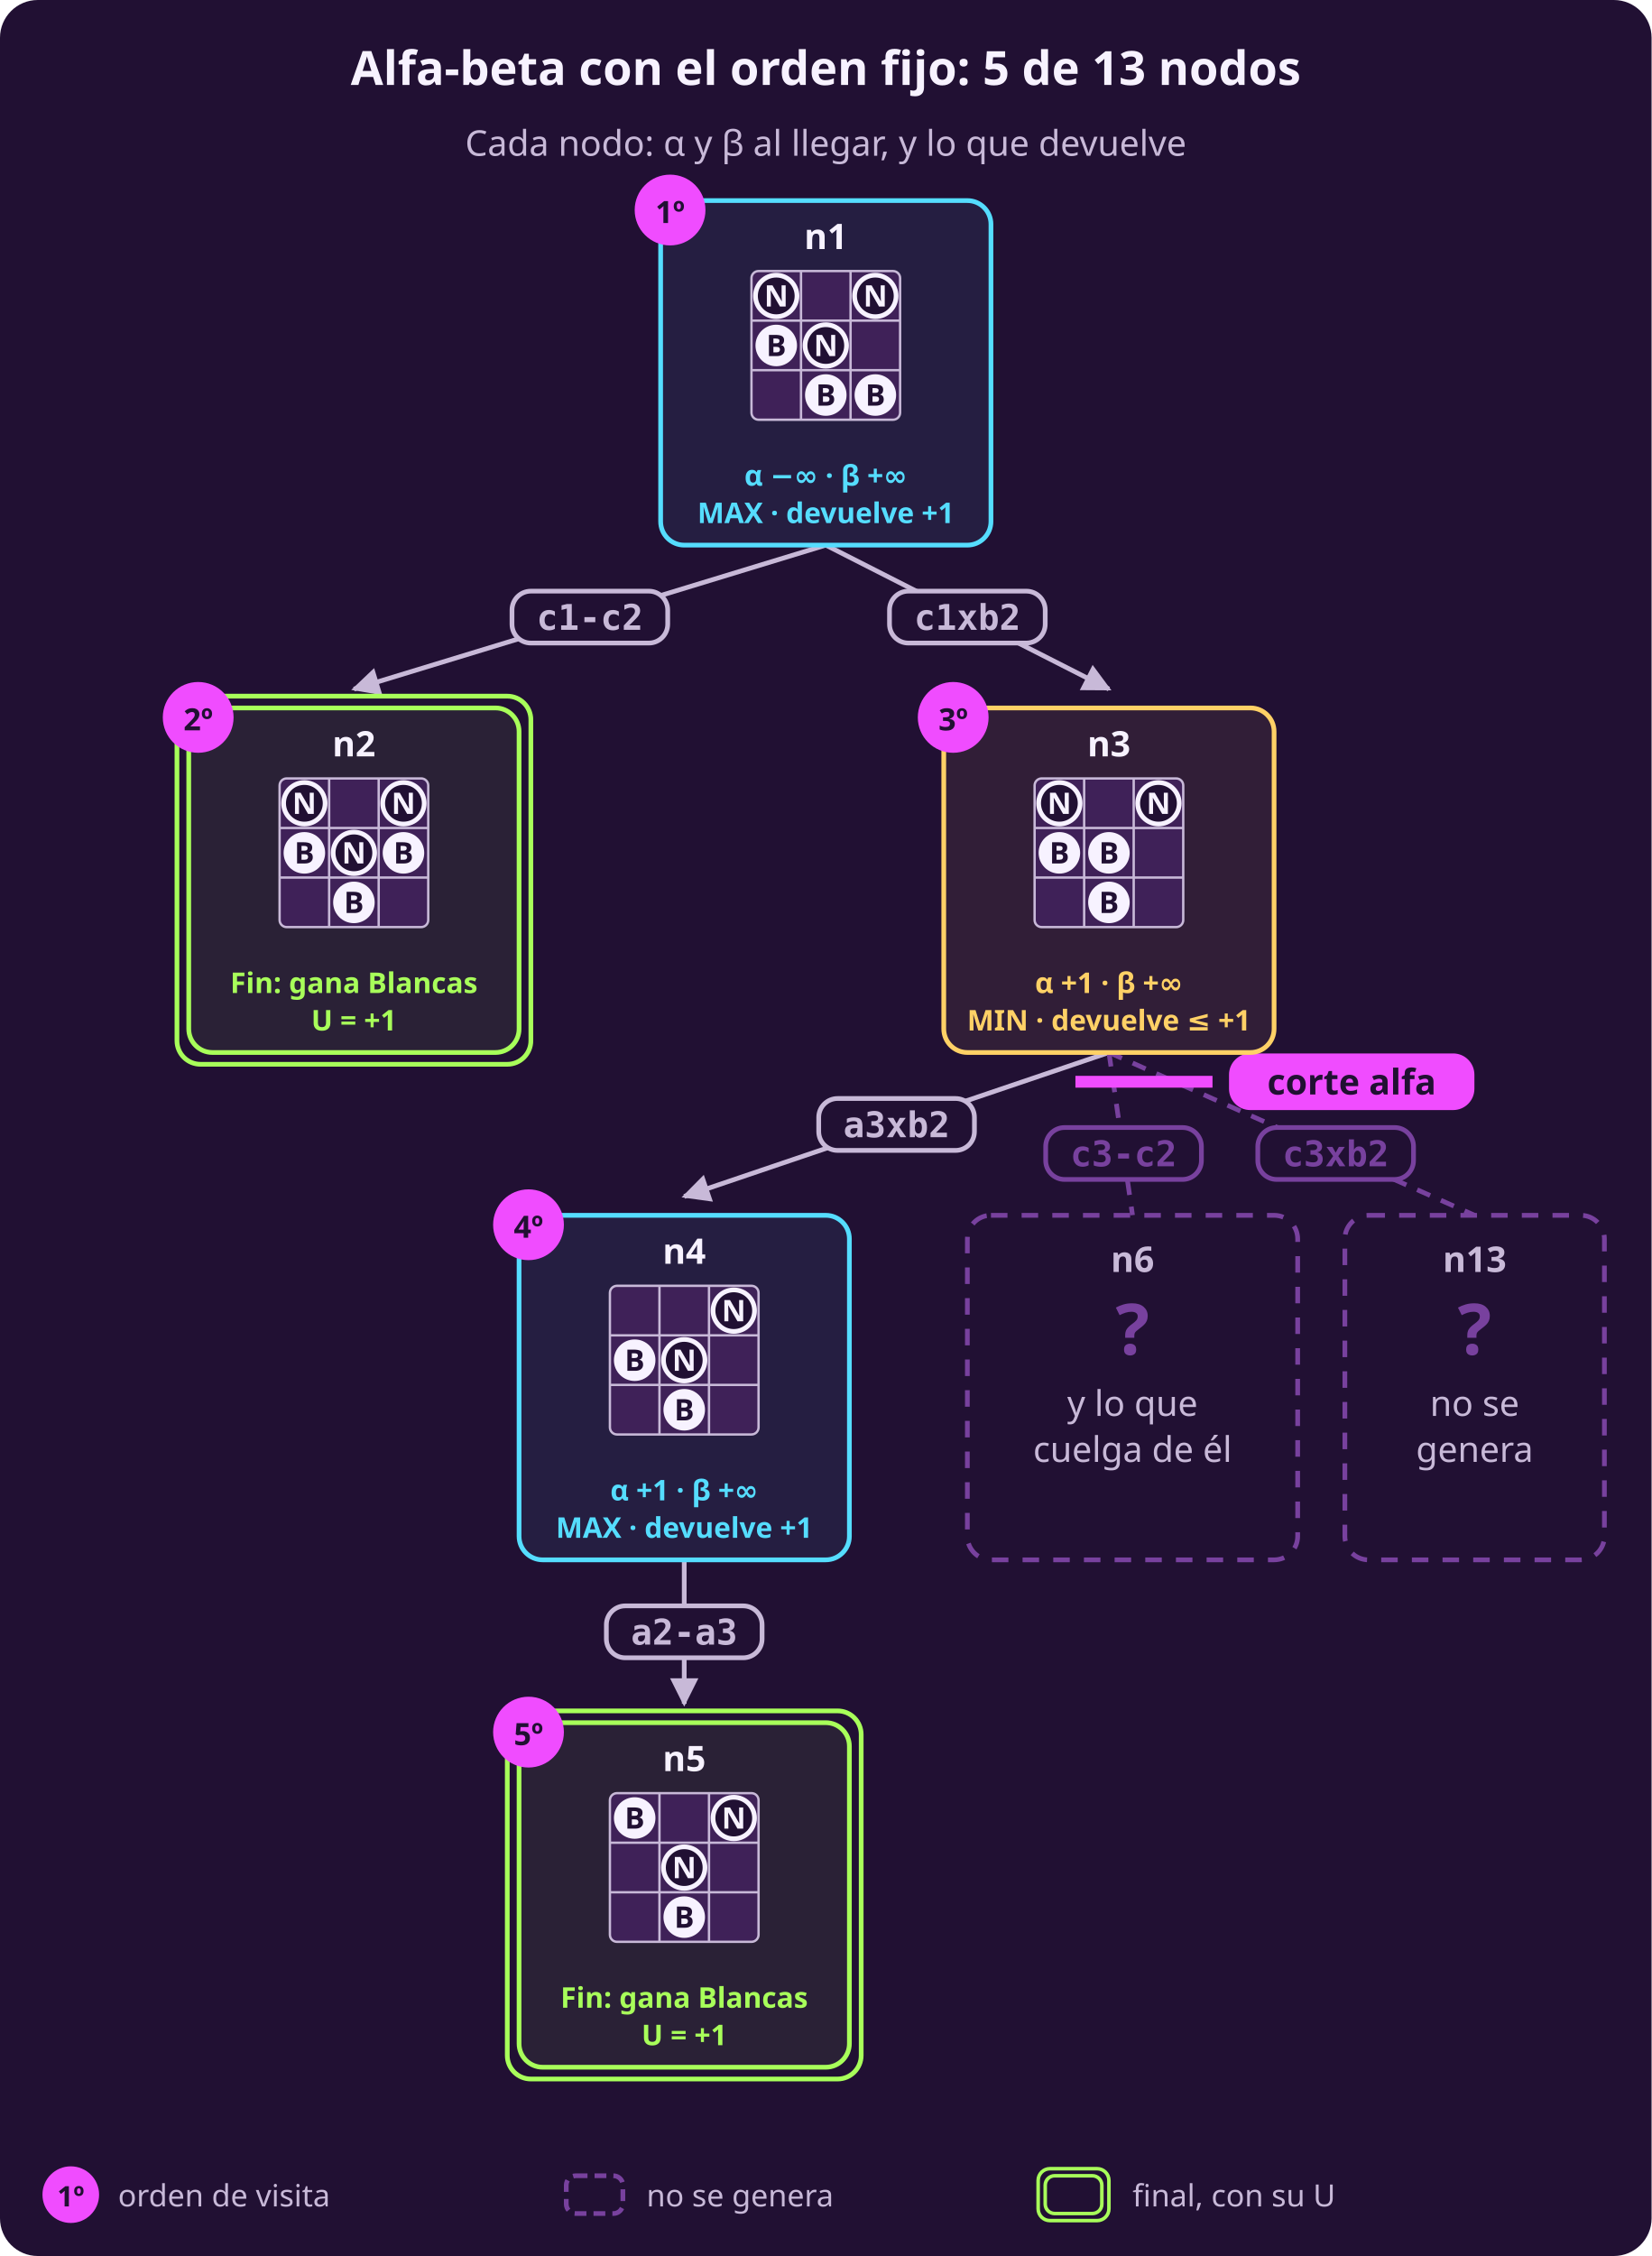
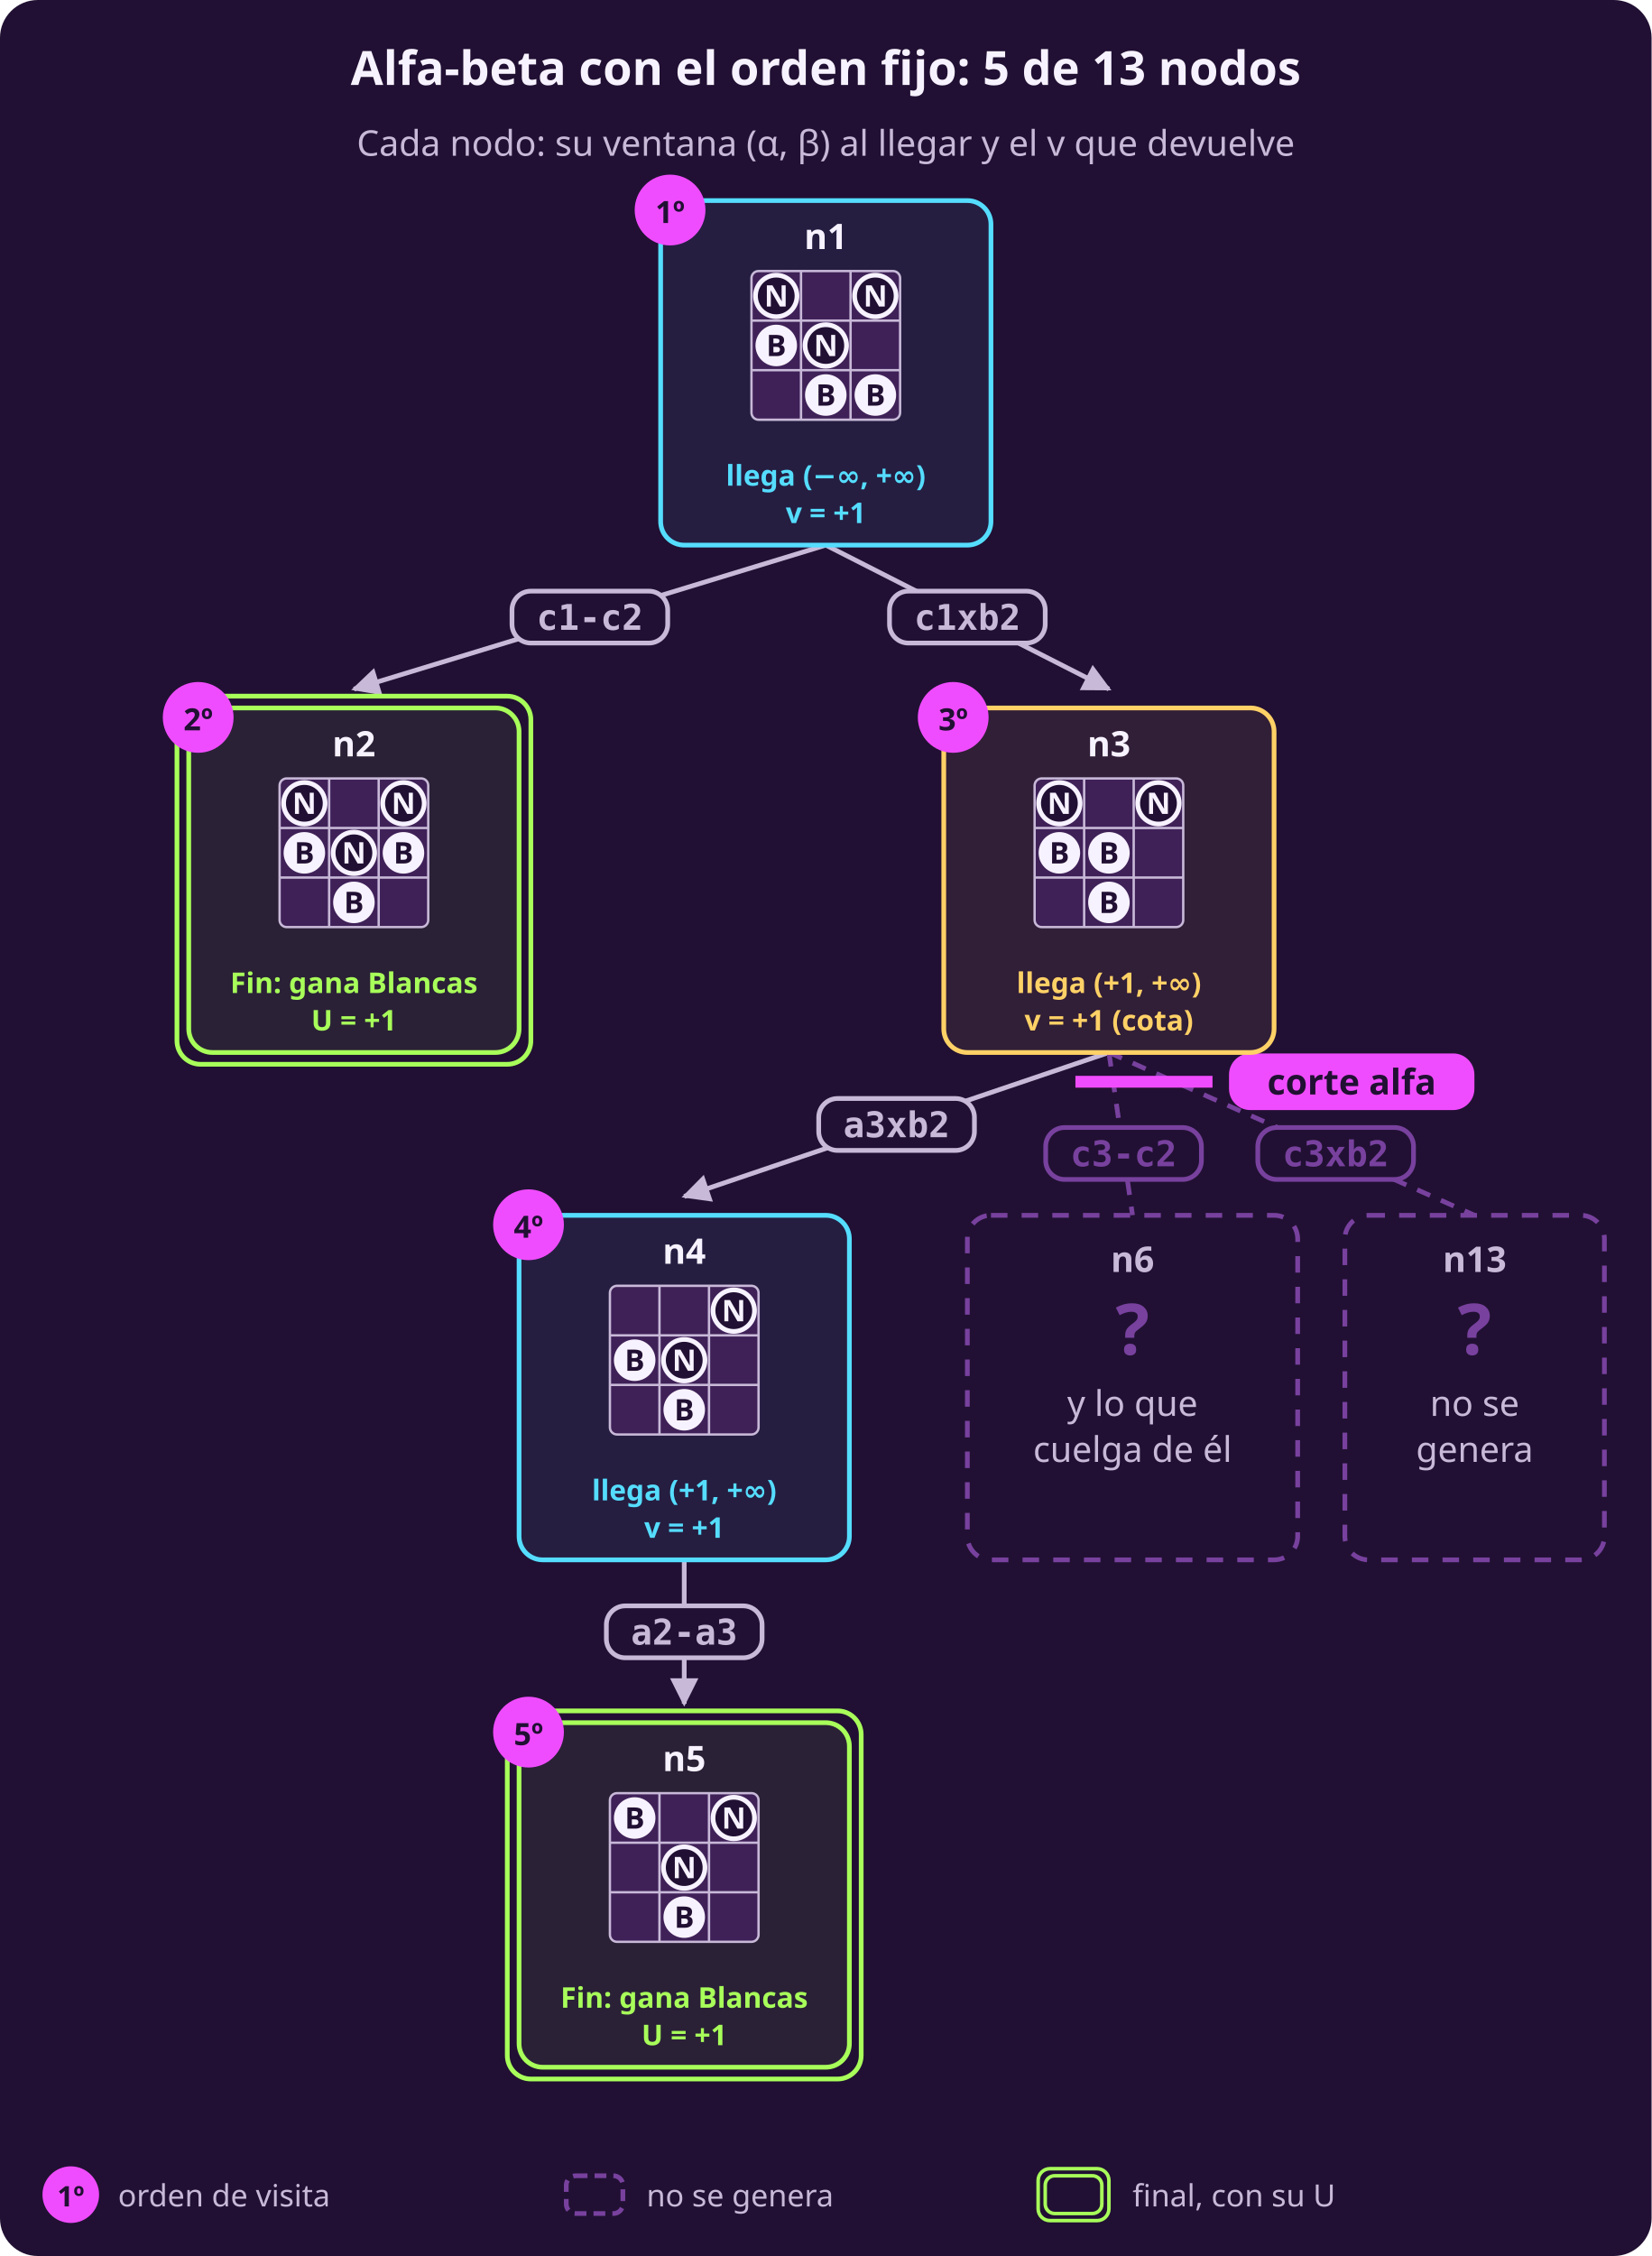
- <svg xmlns="http://www.w3.org/2000/svg" width="700" height="956" viewBox="0 0 700 956" role="img" aria-label="El subgrafo de n1 recorrido por alfa-beta con el orden fijo. 1º n1: llega con α = −∞ y β = +∞ y devuelve +1. 2º n2: llega con α = −∞ y β = +∞ y devuelve +1. 3º n3: llega con α = +1 y β = +∞ y devuelve ≤ +1. 4º n4: llega con α = +1 y β = +∞ y devuelve +1. 5º n5: llega con α = +1 y β = +∞ y devuelve +1. corte alfa en n3. Nunca se generan: n6 y lo que cuelga de él, n13.">
+ <svg xmlns="http://www.w3.org/2000/svg" width="700" height="956" viewBox="0 0 700 956" role="img" aria-label="El subgrafo de n1 recorrido por alfa-beta con el orden fijo. 1º n1: llega con α = −∞ y β = +∞ y devuelve v = +1. 2º n2: llega con α = −∞ y β = +∞ y devuelve v = +1. 3º n3: llega con α = +1 y β = +∞ y devuelve v = +1, una cota. 4º n4: llega con α = +1 y β = +∞ y devuelve v = +1. 5º n5: llega con α = +1 y β = +∞ y devuelve v = +1. corte alfa en n3. Nunca se generan: n6 y lo que cuelga de él, n13.">
  <rect x="0" y="0" width="700" height="956" rx="16" fill="#211033" />
  <defs>
    <marker id="p" viewBox="0 0 10 10" refX="9" refY="5" markerWidth="6" markerHeight="6" orient="auto-start-reverse">
      <path d="M 0 0 L 10 5 L 0 10 z" fill="#f04cff" />
    </marker>
    <marker id="s" viewBox="0 0 10 10" refX="9" refY="5" markerWidth="6" markerHeight="6" orient="auto-start-reverse">
      <path d="M 0 0 L 10 5 L 0 10 z" fill="#c8b9d8" />
    </marker>
  </defs>
  <text x="350.0" y="36" fill="#f7f2ff" font-family="system-ui, sans-serif" font-size="20" font-weight="700" text-anchor="middle">Alfa-beta con el orden fijo: 5 de 13 nodos</text>
-   <text x="350.0" y="66" fill="#c8b9d8" font-family="system-ui, sans-serif" font-size="15" font-weight="normal" text-anchor="middle">Cada nodo: α y β al llegar, y lo que devuelve</text>
+   <text x="350.0" y="66" fill="#c8b9d8" font-family="system-ui, sans-serif" font-size="15" font-weight="normal" text-anchor="middle">Cada nodo: su ventana (α, β) al llegar y el v que devuelve</text>
  <line x1="350" y1="231.0" x2="150" y2="292.0" stroke="#c8b9d8" stroke-width="2" marker-end="url(#s)" />
  <rect x="217.0" y="250.5" width="66" height="22" rx="8" fill="#211033" stroke="#c8b9d8" stroke-width="2" />
  <text x="250.0" y="266.9" fill="#c8b9d8" font-family="ui-monospace, SFMono-Regular, Menlo, monospace" font-size="15" font-weight="700" text-anchor="middle">c1-c2</text>
  <line x1="350" y1="231.0" x2="470" y2="292.0" stroke="#c8b9d8" stroke-width="2" marker-end="url(#s)" />
  <rect x="377.0" y="250.5" width="66" height="22" rx="8" fill="#211033" stroke="#c8b9d8" stroke-width="2" />
  <text x="410.0" y="266.9" fill="#c8b9d8" font-family="ui-monospace, SFMono-Regular, Menlo, monospace" font-size="15" font-weight="700" text-anchor="middle">c1xb2</text>
  <line x1="470" y1="446.0" x2="290" y2="507.0" stroke="#c8b9d8" stroke-width="2" marker-end="url(#s)" />
  <rect x="347.0" y="465.5" width="66" height="22" rx="8" fill="#211033" stroke="#c8b9d8" stroke-width="2" />
  <text x="380.0" y="481.9" fill="#c8b9d8" font-family="ui-monospace, SFMono-Regular, Menlo, monospace" font-size="15" font-weight="700" text-anchor="middle">a3xb2</text>
  <line x1="290" y1="661.0" x2="290" y2="722.0" stroke="#c8b9d8" stroke-width="2" marker-end="url(#s)" />
  <rect x="257.0" y="680.5" width="66" height="22" rx="8" fill="#211033" stroke="#c8b9d8" stroke-width="2" />
  <text x="290.0" y="696.9" fill="#c8b9d8" font-family="ui-monospace, SFMono-Regular, Menlo, monospace" font-size="15" font-weight="700" text-anchor="middle">a2-a3</text>
  <line x1="470" y1="446.0" x2="480" y2="515.0" stroke="#78419e" stroke-width="2" stroke-dasharray="6 5" />
  <rect x="443.2" y="477.8" width="66" height="22" rx="8" fill="#211033" stroke="#78419e" stroke-width="2" />
  <text x="476.2" y="494.2" fill="#78419e" font-family="ui-monospace, SFMono-Regular, Menlo, monospace" font-size="15" font-weight="700" text-anchor="middle">c3-c2</text>
  <line x1="470" y1="446.0" x2="625" y2="515.0" stroke="#78419e" stroke-width="2" stroke-dasharray="6 5" />
  <rect x="533.1" y="477.8" width="66" height="22" rx="8" fill="#211033" stroke="#78419e" stroke-width="2" />
  <text x="566.1" y="494.2" fill="#78419e" font-family="ui-monospace, SFMono-Regular, Menlo, monospace" font-size="15" font-weight="700" text-anchor="middle">c3xb2</text>
  <line x1="455.8" y1="458.4" x2="513.9" y2="458.4" stroke="#f04cff" stroke-width="5" />
  <rect x="521.9" y="447.4" width="102" height="22" rx="8" fill="#f04cff" stroke="#f04cff" stroke-width="2" />
  <text x="572.9" y="463.8" fill="#211033" font-family="system-ui, sans-serif" font-size="15" font-weight="700" text-anchor="middle">corte alfa</text>
  <rect x="280.0" y="85.0" width="140" height="146" rx="10" fill="#251e41" stroke="#55ddff" stroke-width="2" />
  <text x="350" y="105.533" fill="#f7f2ff" font-family="system-ui, sans-serif" font-size="14.9" font-weight="700" text-anchor="middle">n1</text>
  <rect x="318.5" y="114.867" width="63" height="63" rx="3" fill="#3f2158" stroke="#c8b9d8" stroke-width="1" />
  <line x1="339.5" y1="114.867" x2="339.5" y2="177.867" stroke="#c8b9d8" stroke-width="1" />
  <line x1="318.5" y1="135.867" x2="381.5" y2="135.867" stroke="#c8b9d8" stroke-width="1" />
  <line x1="360.5" y1="114.867" x2="360.5" y2="177.867" stroke="#c8b9d8" stroke-width="1" />
  <line x1="318.5" y1="156.867" x2="381.5" y2="156.867" stroke="#c8b9d8" stroke-width="1" />
  <circle cx="350.0" cy="167.4" r="8.8" fill="#f7f2ff" />
  <text x="350.0" y="171.9" fill="#211033" font-family="system-ui, sans-serif" font-size="12.6" font-weight="700" text-anchor="middle">B</text>
  <circle cx="371.0" cy="167.4" r="8.8" fill="#f7f2ff" />
  <text x="371.0" y="171.9" fill="#211033" font-family="system-ui, sans-serif" font-size="12.6" font-weight="700" text-anchor="middle">B</text>
  <circle cx="329.0" cy="146.4" r="8.8" fill="#f7f2ff" />
  <text x="329.0" y="150.9" fill="#211033" font-family="system-ui, sans-serif" font-size="12.6" font-weight="700" text-anchor="middle">B</text>
  <circle cx="350.0" cy="146.4" r="8.8" fill="#211033" stroke="#f7f2ff" stroke-width="2" />
  <text x="350.0" y="150.9" fill="#f7f2ff" font-family="system-ui, sans-serif" font-size="12.6" font-weight="700" text-anchor="middle">N</text>
  <circle cx="329.0" cy="125.4" r="8.8" fill="#211033" stroke="#f7f2ff" stroke-width="2" />
  <text x="329.0" y="129.9" fill="#f7f2ff" font-family="system-ui, sans-serif" font-size="12.6" font-weight="700" text-anchor="middle">N</text>
  <circle cx="371.0" cy="125.4" r="8.8" fill="#211033" stroke="#f7f2ff" stroke-width="2" />
  <text x="371.0" y="129.9" fill="#f7f2ff" font-family="system-ui, sans-serif" font-size="12.6" font-weight="700" text-anchor="middle">N</text>
-   <text x="350" y="205.8" fill="#55ddff" font-family="system-ui, sans-serif" font-size="12.1" font-weight="700" text-anchor="middle">α −∞ · β +∞</text>
-   <text x="350" y="221.667" fill="#55ddff" font-family="system-ui, sans-serif" font-size="12.1" font-weight="700" text-anchor="middle">MAX · devuelve +1</text>
+   <text x="350" y="205.8" fill="#55ddff" font-family="system-ui, sans-serif" font-size="12.1" font-weight="700" text-anchor="middle">llega (−∞, +∞)</text>
+   <text x="350" y="221.667" fill="#55ddff" font-family="system-ui, sans-serif" font-size="12.1" font-weight="700" text-anchor="middle">v = +1</text>
  <circle cx="284.0" cy="89.0" r="15" fill="#f04cff" />
  <text x="284.0" y="94.5" fill="#211033" font-family="system-ui, sans-serif" font-size="13" font-weight="700" text-anchor="middle">1º</text>
  <rect x="75.0" y="295.0" width="150" height="156" rx="10" fill="none" stroke="#a8ff5a" stroke-width="2" />
  <rect x="80.0" y="300.0" width="140" height="146" rx="10" fill="#2a2136" stroke="#a8ff5a" stroke-width="2" />
  <text x="150" y="320.533" fill="#f7f2ff" font-family="system-ui, sans-serif" font-size="14.9" font-weight="700" text-anchor="middle">n2</text>
  <rect x="118.5" y="329.867" width="63" height="63" rx="3" fill="#3f2158" stroke="#c8b9d8" stroke-width="1" />
  <line x1="139.5" y1="329.867" x2="139.5" y2="392.867" stroke="#c8b9d8" stroke-width="1" />
  <line x1="118.5" y1="350.867" x2="181.5" y2="350.867" stroke="#c8b9d8" stroke-width="1" />
  <line x1="160.5" y1="329.867" x2="160.5" y2="392.867" stroke="#c8b9d8" stroke-width="1" />
  <line x1="118.5" y1="371.867" x2="181.5" y2="371.867" stroke="#c8b9d8" stroke-width="1" />
  <circle cx="150.0" cy="382.4" r="8.8" fill="#f7f2ff" />
  <text x="150.0" y="386.9" fill="#211033" font-family="system-ui, sans-serif" font-size="12.6" font-weight="700" text-anchor="middle">B</text>
  <circle cx="129.0" cy="361.4" r="8.8" fill="#f7f2ff" />
  <text x="129.0" y="365.9" fill="#211033" font-family="system-ui, sans-serif" font-size="12.6" font-weight="700" text-anchor="middle">B</text>
  <circle cx="150.0" cy="361.4" r="8.8" fill="#211033" stroke="#f7f2ff" stroke-width="2" />
  <text x="150.0" y="365.9" fill="#f7f2ff" font-family="system-ui, sans-serif" font-size="12.6" font-weight="700" text-anchor="middle">N</text>
  <circle cx="171.0" cy="361.4" r="8.8" fill="#f7f2ff" />
  <text x="171.0" y="365.9" fill="#211033" font-family="system-ui, sans-serif" font-size="12.6" font-weight="700" text-anchor="middle">B</text>
  <circle cx="129.0" cy="340.4" r="8.8" fill="#211033" stroke="#f7f2ff" stroke-width="2" />
  <text x="129.0" y="344.9" fill="#f7f2ff" font-family="system-ui, sans-serif" font-size="12.6" font-weight="700" text-anchor="middle">N</text>
  <circle cx="171.0" cy="340.4" r="8.8" fill="#211033" stroke="#f7f2ff" stroke-width="2" />
  <text x="171.0" y="344.9" fill="#f7f2ff" font-family="system-ui, sans-serif" font-size="12.6" font-weight="700" text-anchor="middle">N</text>
  <text x="150" y="420.8" fill="#a8ff5a" font-family="system-ui, sans-serif" font-size="12.1" font-weight="700" text-anchor="middle">Fin: gana Blancas</text>
  <text x="150" y="436.667" fill="#a8ff5a" font-family="system-ui, sans-serif" font-size="12.1" font-weight="700" text-anchor="middle">U = +1</text>
  <circle cx="84.0" cy="304.0" r="15" fill="#f04cff" />
  <text x="84.0" y="309.5" fill="#211033" font-family="system-ui, sans-serif" font-size="13" font-weight="700" text-anchor="middle">2º</text>
  <rect x="400.0" y="300.0" width="140" height="146" rx="10" fill="#311e37" stroke="#ffd166" stroke-width="2" />
  <text x="470" y="320.533" fill="#f7f2ff" font-family="system-ui, sans-serif" font-size="14.9" font-weight="700" text-anchor="middle">n3</text>
  <rect x="438.5" y="329.867" width="63" height="63" rx="3" fill="#3f2158" stroke="#c8b9d8" stroke-width="1" />
  <line x1="459.5" y1="329.867" x2="459.5" y2="392.867" stroke="#c8b9d8" stroke-width="1" />
  <line x1="438.5" y1="350.867" x2="501.5" y2="350.867" stroke="#c8b9d8" stroke-width="1" />
  <line x1="480.5" y1="329.867" x2="480.5" y2="392.867" stroke="#c8b9d8" stroke-width="1" />
  <line x1="438.5" y1="371.867" x2="501.5" y2="371.867" stroke="#c8b9d8" stroke-width="1" />
  <circle cx="470.0" cy="382.4" r="8.8" fill="#f7f2ff" />
  <text x="470.0" y="386.9" fill="#211033" font-family="system-ui, sans-serif" font-size="12.6" font-weight="700" text-anchor="middle">B</text>
  <circle cx="449.0" cy="361.4" r="8.8" fill="#f7f2ff" />
  <text x="449.0" y="365.9" fill="#211033" font-family="system-ui, sans-serif" font-size="12.6" font-weight="700" text-anchor="middle">B</text>
  <circle cx="470.0" cy="361.4" r="8.8" fill="#f7f2ff" />
  <text x="470.0" y="365.9" fill="#211033" font-family="system-ui, sans-serif" font-size="12.6" font-weight="700" text-anchor="middle">B</text>
  <circle cx="449.0" cy="340.4" r="8.8" fill="#211033" stroke="#f7f2ff" stroke-width="2" />
  <text x="449.0" y="344.9" fill="#f7f2ff" font-family="system-ui, sans-serif" font-size="12.6" font-weight="700" text-anchor="middle">N</text>
  <circle cx="491.0" cy="340.4" r="8.8" fill="#211033" stroke="#f7f2ff" stroke-width="2" />
  <text x="491.0" y="344.9" fill="#f7f2ff" font-family="system-ui, sans-serif" font-size="12.6" font-weight="700" text-anchor="middle">N</text>
-   <text x="470" y="420.8" fill="#ffd166" font-family="system-ui, sans-serif" font-size="12.1" font-weight="700" text-anchor="middle">α +1 · β +∞</text>
-   <text x="470" y="436.667" fill="#ffd166" font-family="system-ui, sans-serif" font-size="12.1" font-weight="700" text-anchor="middle">MIN · devuelve ≤ +1</text>
+   <text x="470" y="420.8" fill="#ffd166" font-family="system-ui, sans-serif" font-size="12.1" font-weight="700" text-anchor="middle">llega (+1, +∞)</text>
+   <text x="470" y="436.667" fill="#ffd166" font-family="system-ui, sans-serif" font-size="12.1" font-weight="700" text-anchor="middle">v = +1 (cota)</text>
  <circle cx="404.0" cy="304.0" r="15" fill="#f04cff" />
  <text x="404.0" y="309.5" fill="#211033" font-family="system-ui, sans-serif" font-size="13" font-weight="700" text-anchor="middle">3º</text>
  <rect x="220.0" y="515.0" width="140" height="146" rx="10" fill="#251e41" stroke="#55ddff" stroke-width="2" />
  <text x="290" y="535.533" fill="#f7f2ff" font-family="system-ui, sans-serif" font-size="14.9" font-weight="700" text-anchor="middle">n4</text>
  <rect x="258.5" y="544.867" width="63" height="63" rx="3" fill="#3f2158" stroke="#c8b9d8" stroke-width="1" />
  <line x1="279.5" y1="544.867" x2="279.5" y2="607.867" stroke="#c8b9d8" stroke-width="1" />
  <line x1="258.5" y1="565.867" x2="321.5" y2="565.867" stroke="#c8b9d8" stroke-width="1" />
  <line x1="300.5" y1="544.867" x2="300.5" y2="607.867" stroke="#c8b9d8" stroke-width="1" />
  <line x1="258.5" y1="586.867" x2="321.5" y2="586.867" stroke="#c8b9d8" stroke-width="1" />
  <circle cx="290.0" cy="597.4" r="8.8" fill="#f7f2ff" />
  <text x="290.0" y="601.9" fill="#211033" font-family="system-ui, sans-serif" font-size="12.6" font-weight="700" text-anchor="middle">B</text>
  <circle cx="269.0" cy="576.4" r="8.8" fill="#f7f2ff" />
  <text x="269.0" y="580.9" fill="#211033" font-family="system-ui, sans-serif" font-size="12.6" font-weight="700" text-anchor="middle">B</text>
  <circle cx="290.0" cy="576.4" r="8.8" fill="#211033" stroke="#f7f2ff" stroke-width="2" />
  <text x="290.0" y="580.9" fill="#f7f2ff" font-family="system-ui, sans-serif" font-size="12.6" font-weight="700" text-anchor="middle">N</text>
  <circle cx="311.0" cy="555.4" r="8.8" fill="#211033" stroke="#f7f2ff" stroke-width="2" />
  <text x="311.0" y="559.9" fill="#f7f2ff" font-family="system-ui, sans-serif" font-size="12.6" font-weight="700" text-anchor="middle">N</text>
-   <text x="290" y="635.8" fill="#55ddff" font-family="system-ui, sans-serif" font-size="12.1" font-weight="700" text-anchor="middle">α +1 · β +∞</text>
-   <text x="290" y="651.667" fill="#55ddff" font-family="system-ui, sans-serif" font-size="12.1" font-weight="700" text-anchor="middle">MAX · devuelve +1</text>
+   <text x="290" y="635.8" fill="#55ddff" font-family="system-ui, sans-serif" font-size="12.1" font-weight="700" text-anchor="middle">llega (+1, +∞)</text>
+   <text x="290" y="651.667" fill="#55ddff" font-family="system-ui, sans-serif" font-size="12.1" font-weight="700" text-anchor="middle">v = +1</text>
  <circle cx="224.0" cy="519.0" r="15" fill="#f04cff" />
  <text x="224.0" y="524.5" fill="#211033" font-family="system-ui, sans-serif" font-size="13" font-weight="700" text-anchor="middle">4º</text>
  <rect x="215.0" y="725.0" width="150" height="156" rx="10" fill="none" stroke="#a8ff5a" stroke-width="2" />
  <rect x="220.0" y="730.0" width="140" height="146" rx="10" fill="#2a2136" stroke="#a8ff5a" stroke-width="2" />
  <text x="290" y="750.533" fill="#f7f2ff" font-family="system-ui, sans-serif" font-size="14.9" font-weight="700" text-anchor="middle">n5</text>
  <rect x="258.5" y="759.867" width="63" height="63" rx="3" fill="#3f2158" stroke="#c8b9d8" stroke-width="1" />
  <line x1="279.5" y1="759.867" x2="279.5" y2="822.867" stroke="#c8b9d8" stroke-width="1" />
  <line x1="258.5" y1="780.867" x2="321.5" y2="780.867" stroke="#c8b9d8" stroke-width="1" />
  <line x1="300.5" y1="759.867" x2="300.5" y2="822.867" stroke="#c8b9d8" stroke-width="1" />
  <line x1="258.5" y1="801.867" x2="321.5" y2="801.867" stroke="#c8b9d8" stroke-width="1" />
  <circle cx="290.0" cy="812.4" r="8.8" fill="#f7f2ff" />
  <text x="290.0" y="816.9" fill="#211033" font-family="system-ui, sans-serif" font-size="12.6" font-weight="700" text-anchor="middle">B</text>
  <circle cx="290.0" cy="791.4" r="8.8" fill="#211033" stroke="#f7f2ff" stroke-width="2" />
  <text x="290.0" y="795.9" fill="#f7f2ff" font-family="system-ui, sans-serif" font-size="12.6" font-weight="700" text-anchor="middle">N</text>
  <circle cx="269.0" cy="770.4" r="8.8" fill="#f7f2ff" />
  <text x="269.0" y="774.9" fill="#211033" font-family="system-ui, sans-serif" font-size="12.6" font-weight="700" text-anchor="middle">B</text>
  <circle cx="311.0" cy="770.4" r="8.8" fill="#211033" stroke="#f7f2ff" stroke-width="2" />
  <text x="311.0" y="774.9" fill="#f7f2ff" font-family="system-ui, sans-serif" font-size="12.6" font-weight="700" text-anchor="middle">N</text>
  <text x="290" y="850.8" fill="#a8ff5a" font-family="system-ui, sans-serif" font-size="12.1" font-weight="700" text-anchor="middle">Fin: gana Blancas</text>
  <text x="290" y="866.667" fill="#a8ff5a" font-family="system-ui, sans-serif" font-size="12.1" font-weight="700" text-anchor="middle">U = +1</text>
  <circle cx="224.0" cy="734.0" r="15" fill="#f04cff" />
  <text x="224.0" y="739.5" fill="#211033" font-family="system-ui, sans-serif" font-size="13" font-weight="700" text-anchor="middle">5º</text>
  <rect x="410.0" y="515.0" width="140" height="146" rx="10" fill="#211033" stroke="#78419e" stroke-width="2" stroke-dasharray="7 6" />
  <text x="480" y="539.0" fill="#c8b9d8" font-family="system-ui, sans-serif" font-size="15" font-weight="700" text-anchor="middle">n6</text>
  <text x="480" y="574" fill="#78419e" font-family="system-ui, sans-serif" font-size="30" font-weight="700" text-anchor="middle">?</text>
  <text x="480" y="600.0" fill="#c8b9d8" font-family="system-ui, sans-serif" font-size="15" font-weight="normal" text-anchor="middle">y lo que</text>
  <text x="480" y="619.5" fill="#c8b9d8" font-family="system-ui, sans-serif" font-size="15" font-weight="normal" text-anchor="middle">cuelga de él</text>
  <rect x="570.0" y="515.0" width="110" height="146" rx="10" fill="#211033" stroke="#78419e" stroke-width="2" stroke-dasharray="7 6" />
  <text x="625" y="539.0" fill="#c8b9d8" font-family="system-ui, sans-serif" font-size="15" font-weight="700" text-anchor="middle">n13</text>
  <text x="625" y="574" fill="#78419e" font-family="system-ui, sans-serif" font-size="30" font-weight="700" text-anchor="middle">?</text>
  <text x="625" y="600.0" fill="#c8b9d8" font-family="system-ui, sans-serif" font-size="15" font-weight="normal" text-anchor="middle">no se</text>
  <text x="625" y="619.5" fill="#c8b9d8" font-family="system-ui, sans-serif" font-size="15" font-weight="normal" text-anchor="middle">genera</text>
  <circle cx="30" cy="930" r="12" fill="#f04cff" />
  <text x="30" y="935" fill="#211033" font-family="system-ui, sans-serif" font-size="12" font-weight="700" text-anchor="middle">1º</text>
  <text x="50" y="935" fill="#c8b9d8" font-family="system-ui, sans-serif" font-size="13" font-weight="normal" text-anchor="start">orden de visita</text>
  <rect x="240" y="922" width="24" height="16" rx="4" fill="none" stroke="#78419e" stroke-width="2" stroke-dasharray="5 3" />
  <text x="274" y="935" fill="#c8b9d8" font-family="system-ui, sans-serif" font-size="13" font-weight="normal" text-anchor="start">no se genera</text>
  <rect x="440" y="919" width="30" height="22" rx="5" fill="none" stroke="#a8ff5a" stroke-width="1.5" />
  <rect x="443" y="922" width="24" height="16" rx="4" fill="none" stroke="#a8ff5a" stroke-width="1.5" />
  <text x="480" y="935" fill="#c8b9d8" font-family="system-ui, sans-serif" font-size="13" font-weight="normal" text-anchor="start">final, con su U</text>
</svg>
